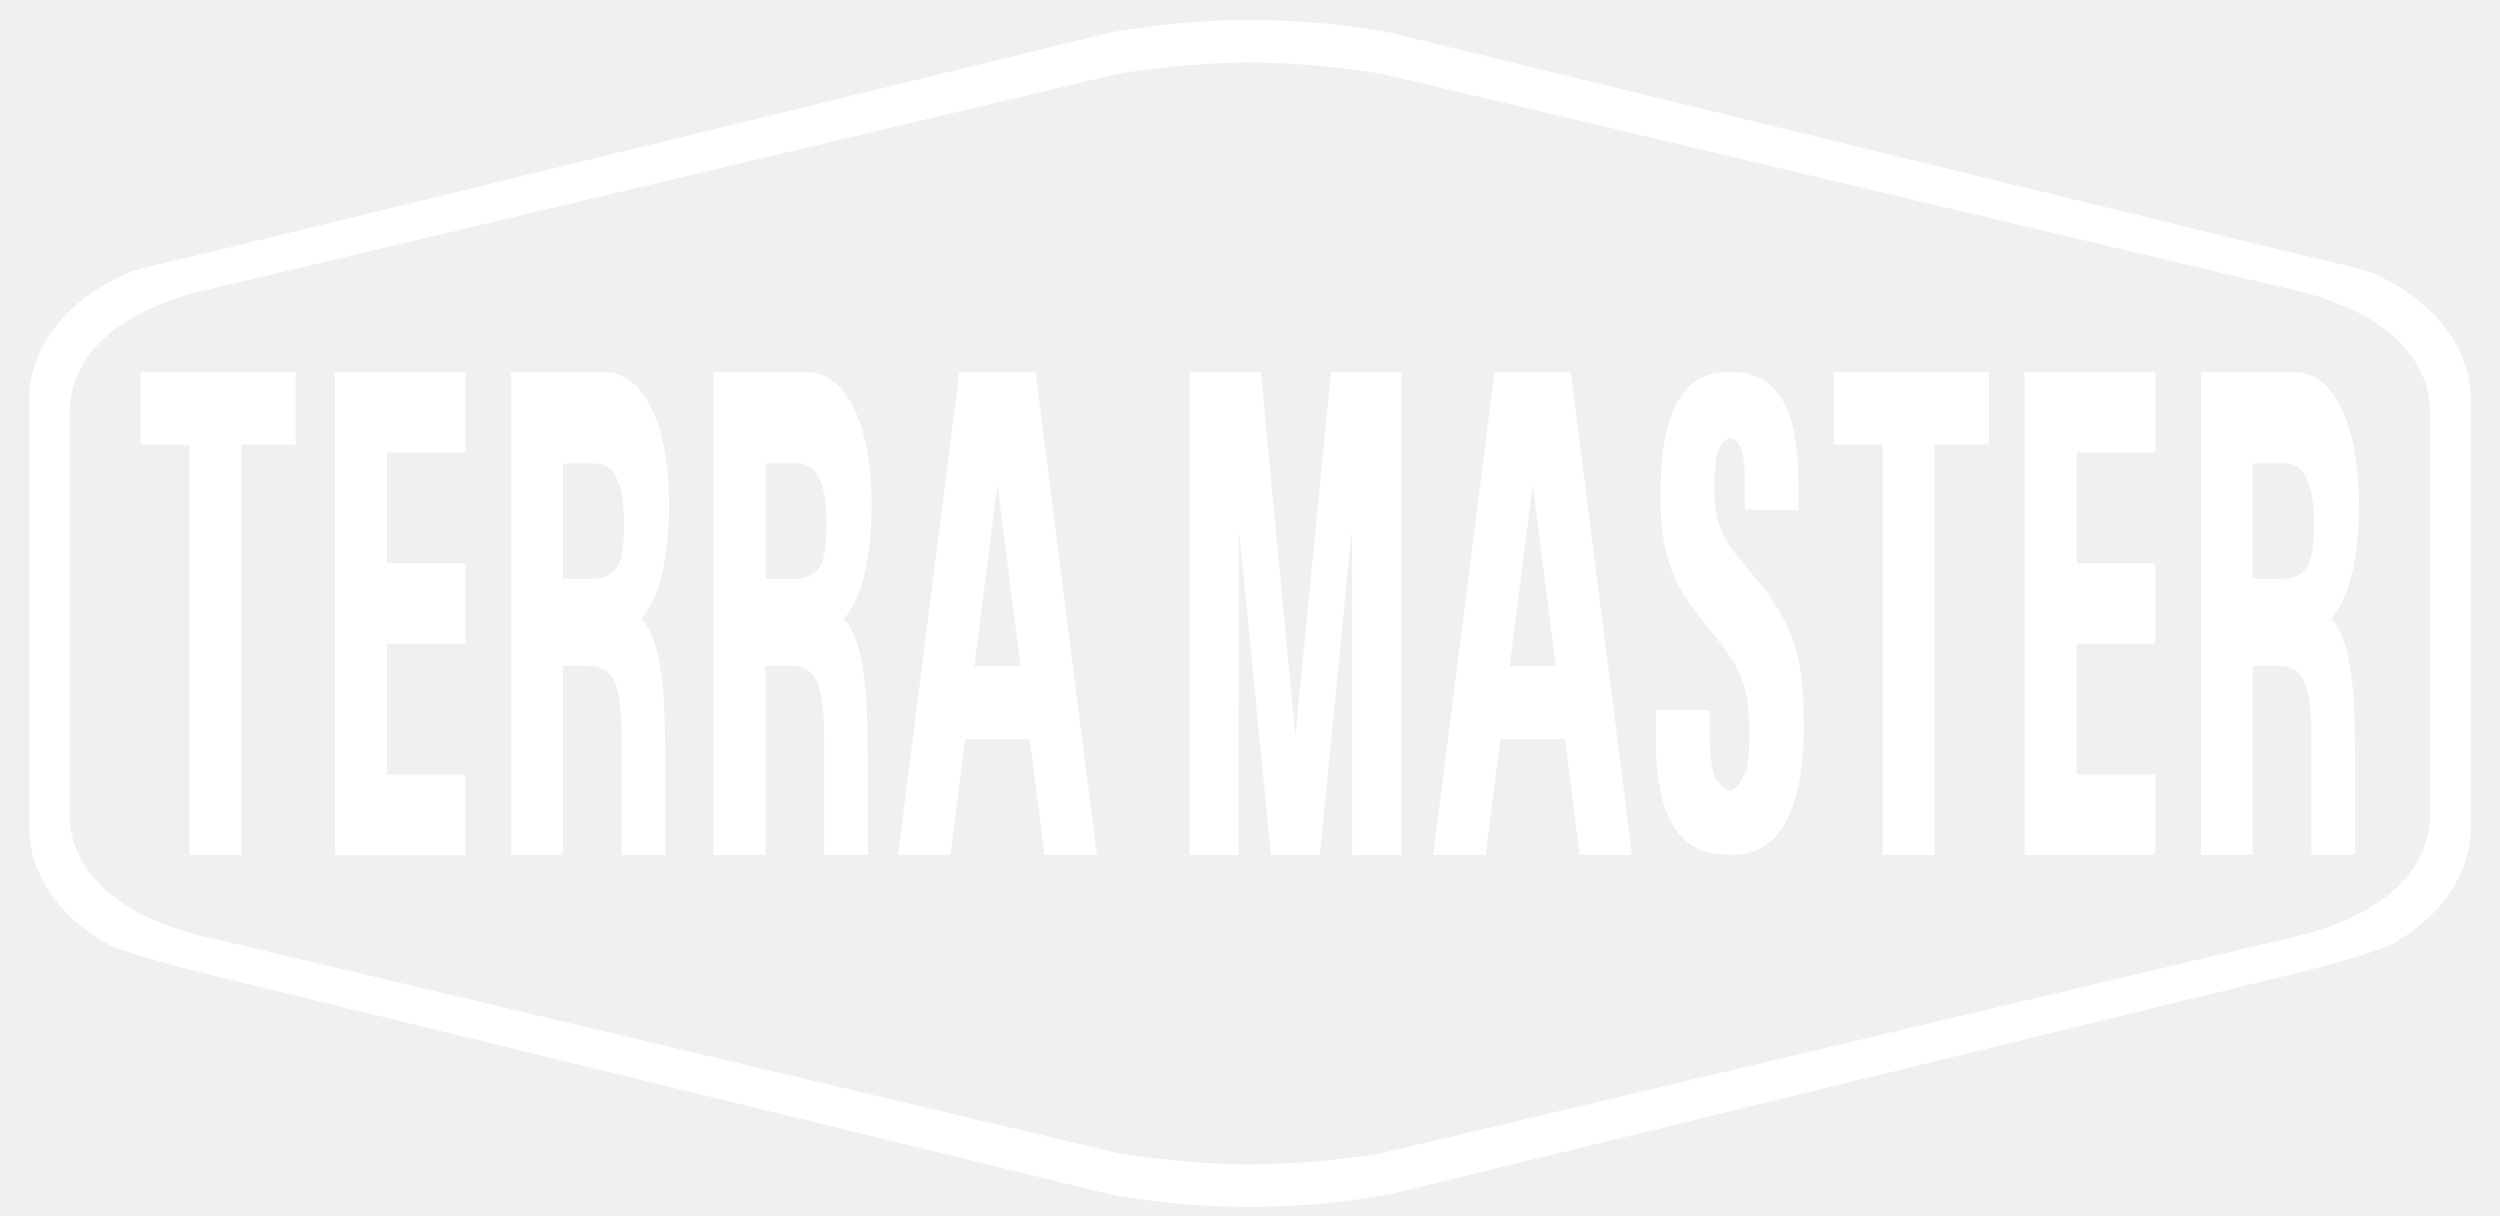
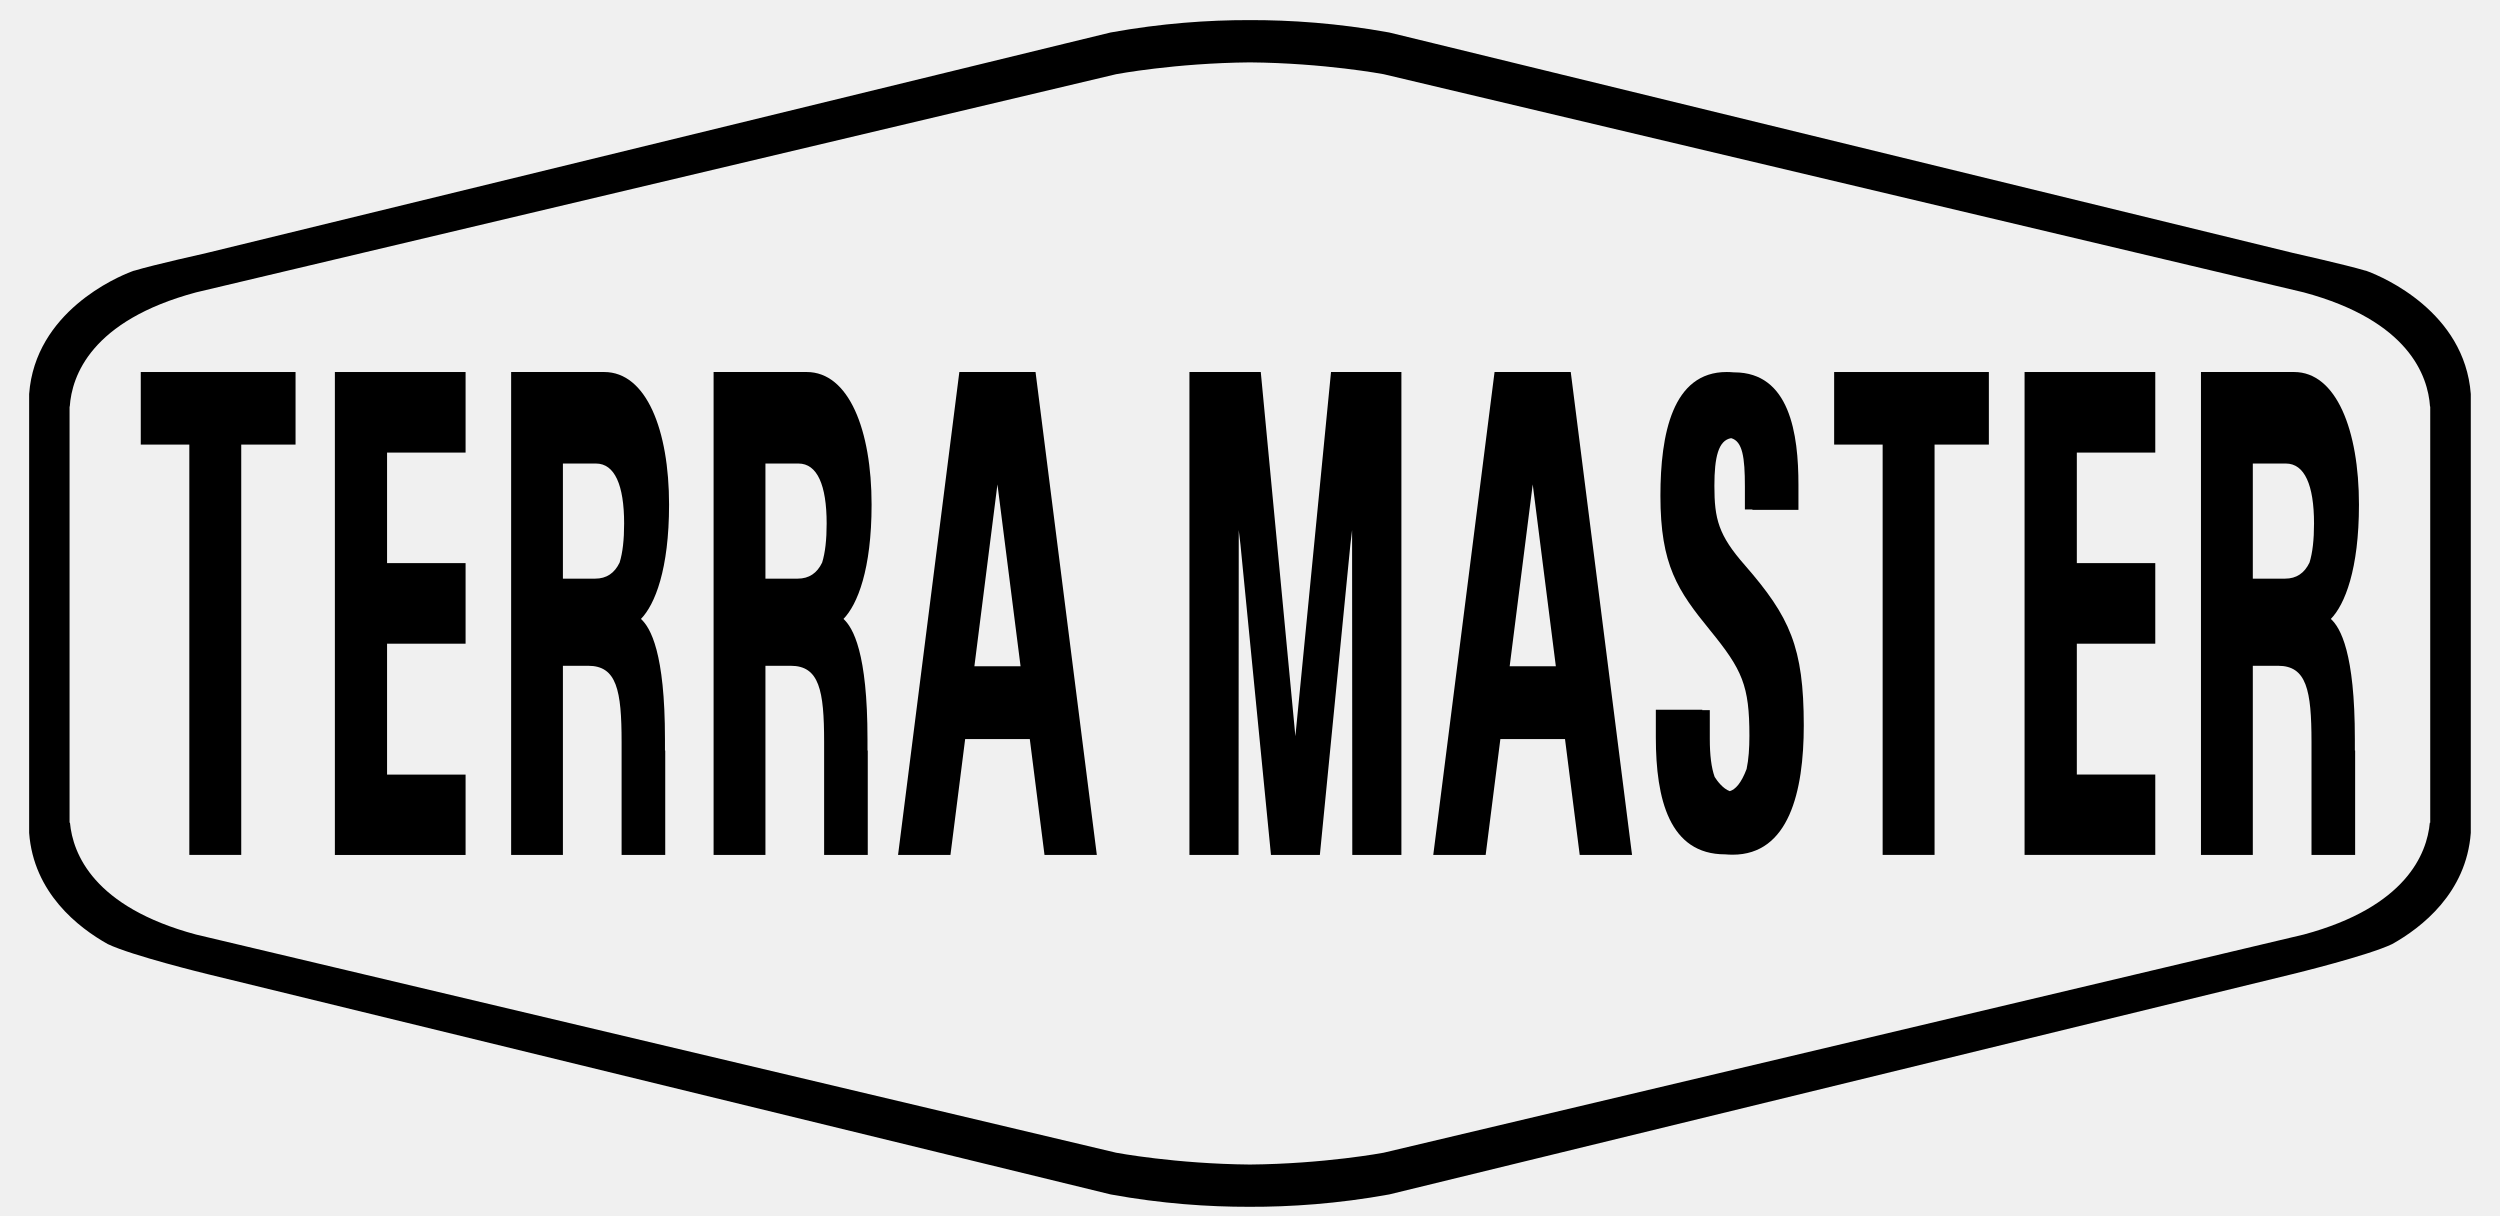
<svg xmlns="http://www.w3.org/2000/svg" version="1.1" id="图层_1" x="0px" y="0px" viewBox="0 0 3655.1 1776.8" style="enable-background:new 0 0 3655.1 1776.8;" xml:space="preserve">
  <style type="text/css">
- 	.st0{fill:#fff;}
- 	.st1{fill:#fff;}
+ 	.st0{fill:#000;}
+ 	.st1{fill:#000;}
	.st2{fill:none;}
</style>
  <path class="st0" d="M3462.6,397.1L3462.6,397.1C3462.6,397.1,3462.6,397.1,3462.6,397.1c-2.1-0.8-3.2-1.2-3.2-1.2l-1.8-0.4  c-26.9-8.1-105.2-25.7-105.2-25.7L2095.6,63.2l-64.5-15.7c-75.3-13.7-144.8-18.3-204.8-18.1c-59.5-0.1-128.2,4.6-202.6,18.1  l-64.5,15.7L302.4,369.8c0,0-78.3,17.5-105.2,25.7l-1.8,0.4c0,0-1.1,0.4-3.2,1.2c0,0,0,0,0,0l0,0c-21.1,8-140.7,58.7-149.6,179  v252.5v226v163.1c6.5,87.8,71.9,138.5,115,162.6c35,16.8,143.3,43.3,145.8,43.9l1320.4,322.1c74.4,13.6,143.1,18.2,202.6,18.1  c60,0.2,129.5-4.4,204.8-18.1l1320.4-322.1c2.5-0.6,110.8-27.1,145.8-43.9c43.1-24.1,108.5-74.8,115-162.6v-163.1v-226V576.1  C3603.3,455.8,3483.7,405.1,3462.6,397.1z M3553.1,1193.2v9.7h-0.6c-4.2,45.3-34.6,123.1-184.2,163.4l-1345.3,319  c0,0-86.1,16.3-195.6,17.3c-109.5-1-195.6-17.3-195.6-17.3l-1345.3-319c-149.6-40.2-180-118-184.2-163.4h-0.6v-9.7  c0-1.8,0-3.5,0-5.2V605.8c0-1.6,0-3.4,0-5.2v-6.2h0.3c3-44.7,30.9-125.6,184.5-166.9l1345.3-319c0,0,86-16.3,195.6-17.3  c109.5,1,195.6,17.3,195.6,17.3l1345.3,319c153.6,41.3,181.5,122.2,184.5,166.9h0.3v6.2c0,1.8,0,3.5,0,5.2V1188  C3553.1,1189.6,3553.1,1191.4,3553.1,1193.2z" />
  <g>
    <path class="st0" d="M1811.2,907.8" />
    <path class="st0" d="M1831.5,897" />
    <path class="st0" d="M2397.8,1087.9" />
    <polygon class="st0" points="489.6,543.9 680.7,543.9 680.7,661.7 565.9,661.7 565.9,823.3 680.7,823.3 680.7,941.1 565.9,941.1    565.9,1132.5 680.7,1132.5 680.7,1250 489.6,1250  " />
    <polygon class="st0" points="2960,543.9 3151.1,543.9 3151.1,661.7 3036.4,661.7 3036.4,823.3 3151.1,823.3 3151.1,941.1    3036.4,941.1 3036.4,1132.4 3151.1,1132.4 3151.1,1249.9 2960,1249.9  " />
    <path class="st0" d="M2551.1,826.4c-38.7-44-44.6-67.7-44.6-116c0-42.3,5.9-66.6,24.5-69.8c16.7,4.6,20.1,28.1,20.1,70.6v33.7h11   v0.5h67.3v-36.6c0-74.2-12.5-164.3-93.8-164.4c-0.3,0-0.6,0-0.8,0c-3.3-0.3-6.7-0.5-10.2-0.5c-79.5-0.1-97,90.9-97,181.1   c0,101.3,25.3,138.5,72.7,196.6c47.2,57.9,57.4,80.7,57.4,154.3c0,17.7-1.1,34.6-4.1,48.4c-7.9,21-16.5,30-24.6,32.4   c-10-3.6-18.3-14.8-22.1-20.8c-4.8-13.3-7.1-31.8-7.1-55.4v-42.3h-11v-0.5h-67.9v40.6c0,90.1,19.8,170.8,101.3,170.8   c0,0,0.1,0,0.1,0c3.5,0.3,7.1,0.5,10.9,0.5c82.2,0,104-92,104-189.1C2637.1,946.1,2617,902.1,2551.1,826.4z" />
    <path class="st0" d="M1399.6,1105.5" />
    <path class="st1" d="M1831.5,897" />
    <path class="st0" d="M823,1249.9V973.4h36.9c41.8,0,48.9,35.8,48.9,111.4v10.1c0,1.1,0,2.2,0,3.3l0,0v151.7h63.8v-152.6h-0.4v-16.7   c0-126.4-21.1-162.8-35.1-175.7c20.4-21,41.1-72.3,41.1-167.1c0-109.1-33.2-193.9-94.9-193.9H761.6h-2.5h-11.8v706H823z M823,677.7   h48.3c27.4,0,41.2,31.5,41.2,87.7c0,23.7-2.1,42.6-6.6,57.1c-7.4,15.4-19,23.5-35.8,23.5H823V677.7z" />
    <path class="st0" d="M1119.1,1249.9V973.4h36.9c41.8,0,48.9,35.8,48.9,111.4v10.1c0,1.1,0,2.2,0,3.3l0,0v151.7h63.8v-152.6h-0.4   v-16.7c0-126.4-21.1-162.8-35.1-175.7c20.4-21,41.1-72.3,41.1-167.1c0-109.1-33.2-193.9-94.9-193.9h-121.8h-2.5h-11.8v706H1119.1z    M1119.1,677.7h48.3c27.4,0,41.2,31.5,41.2,87.7c0,23.7-2.1,42.6-6.6,57.1c-7.4,15.4-19,23.5-35.8,23.5h-47.1V677.7z" />
    <path class="st0" d="M1389.6,1249.9l21.5-169.4h94.5l21.5,169.4h76.5l-89.6-706h-111.4l-89.6,706H1389.6z M1458.3,708.2l33.8,265.9   h-67.5L1458.3,708.2z" />
    <polygon class="st0" points="1810.8,1249.9 1811.1,777.1 1811.1,775 1813.6,796.2 1858.2,1249.9 1929.7,1249.9 1974.3,796.2    1976.8,775 1976.8,777.1 1977.1,1249.9 2048.9,1249.9 2048.9,543.9 2041.4,543.9 2037.6,543.9 2027.9,543.9 1946,543.9    1893.9,1076.4 1843.3,543.9 1760,543.9 1750.3,543.9 1746.5,543.9 1739,543.9 1739,1249.9  " />
    <path class="st0" d="M2172.1,1249.9l21.5-169.4h94.5l21.5,169.4h76.5l-89.6-706h-111.4l-89.6,706H2172.1z M2240.9,708.2l33.8,265.9   h-67.5L2240.9,708.2z" />
    <path class="st0" d="M3293.7,1249.9V973.4h36.9c41.8,0,48.9,35.8,48.9,111.4v10.1c0,1.1,0,2.2,0,3.3l0,0v151.7h63.8v-152.6h-0.4   v-16.7c0-126.4-21.1-162.8-35.1-175.7c20.4-21,41.1-72.3,41.1-167.1c0-109.1-33.2-193.9-94.9-193.9h-121.8h-2.5h-11.8v706H3293.7z    M3293.7,677.7h48.3c27.4,0,41.2,31.5,41.2,87.7c0,23.7-2.1,42.6-6.6,57.1c-7.4,15.4-19,23.5-35.8,23.5h-47.1V677.7z" />
    <polygon class="st0" points="205.8,543.9 205.8,650 276.8,650 276.8,1249.9 352.7,1249.9 352.7,650 432.1,650 432.1,543.9  " />
    <polygon class="st0" points="2907.8,543.9 2681.6,543.9 2681.6,650 2752.5,650 2752.5,1249.9 2828.4,1249.9 2828.4,650 2907.8,650     " />
  </g>
  <line class="st2" x1="7.4" y1="896.9" x2="3647.4" y2="896.9" />
</svg>
